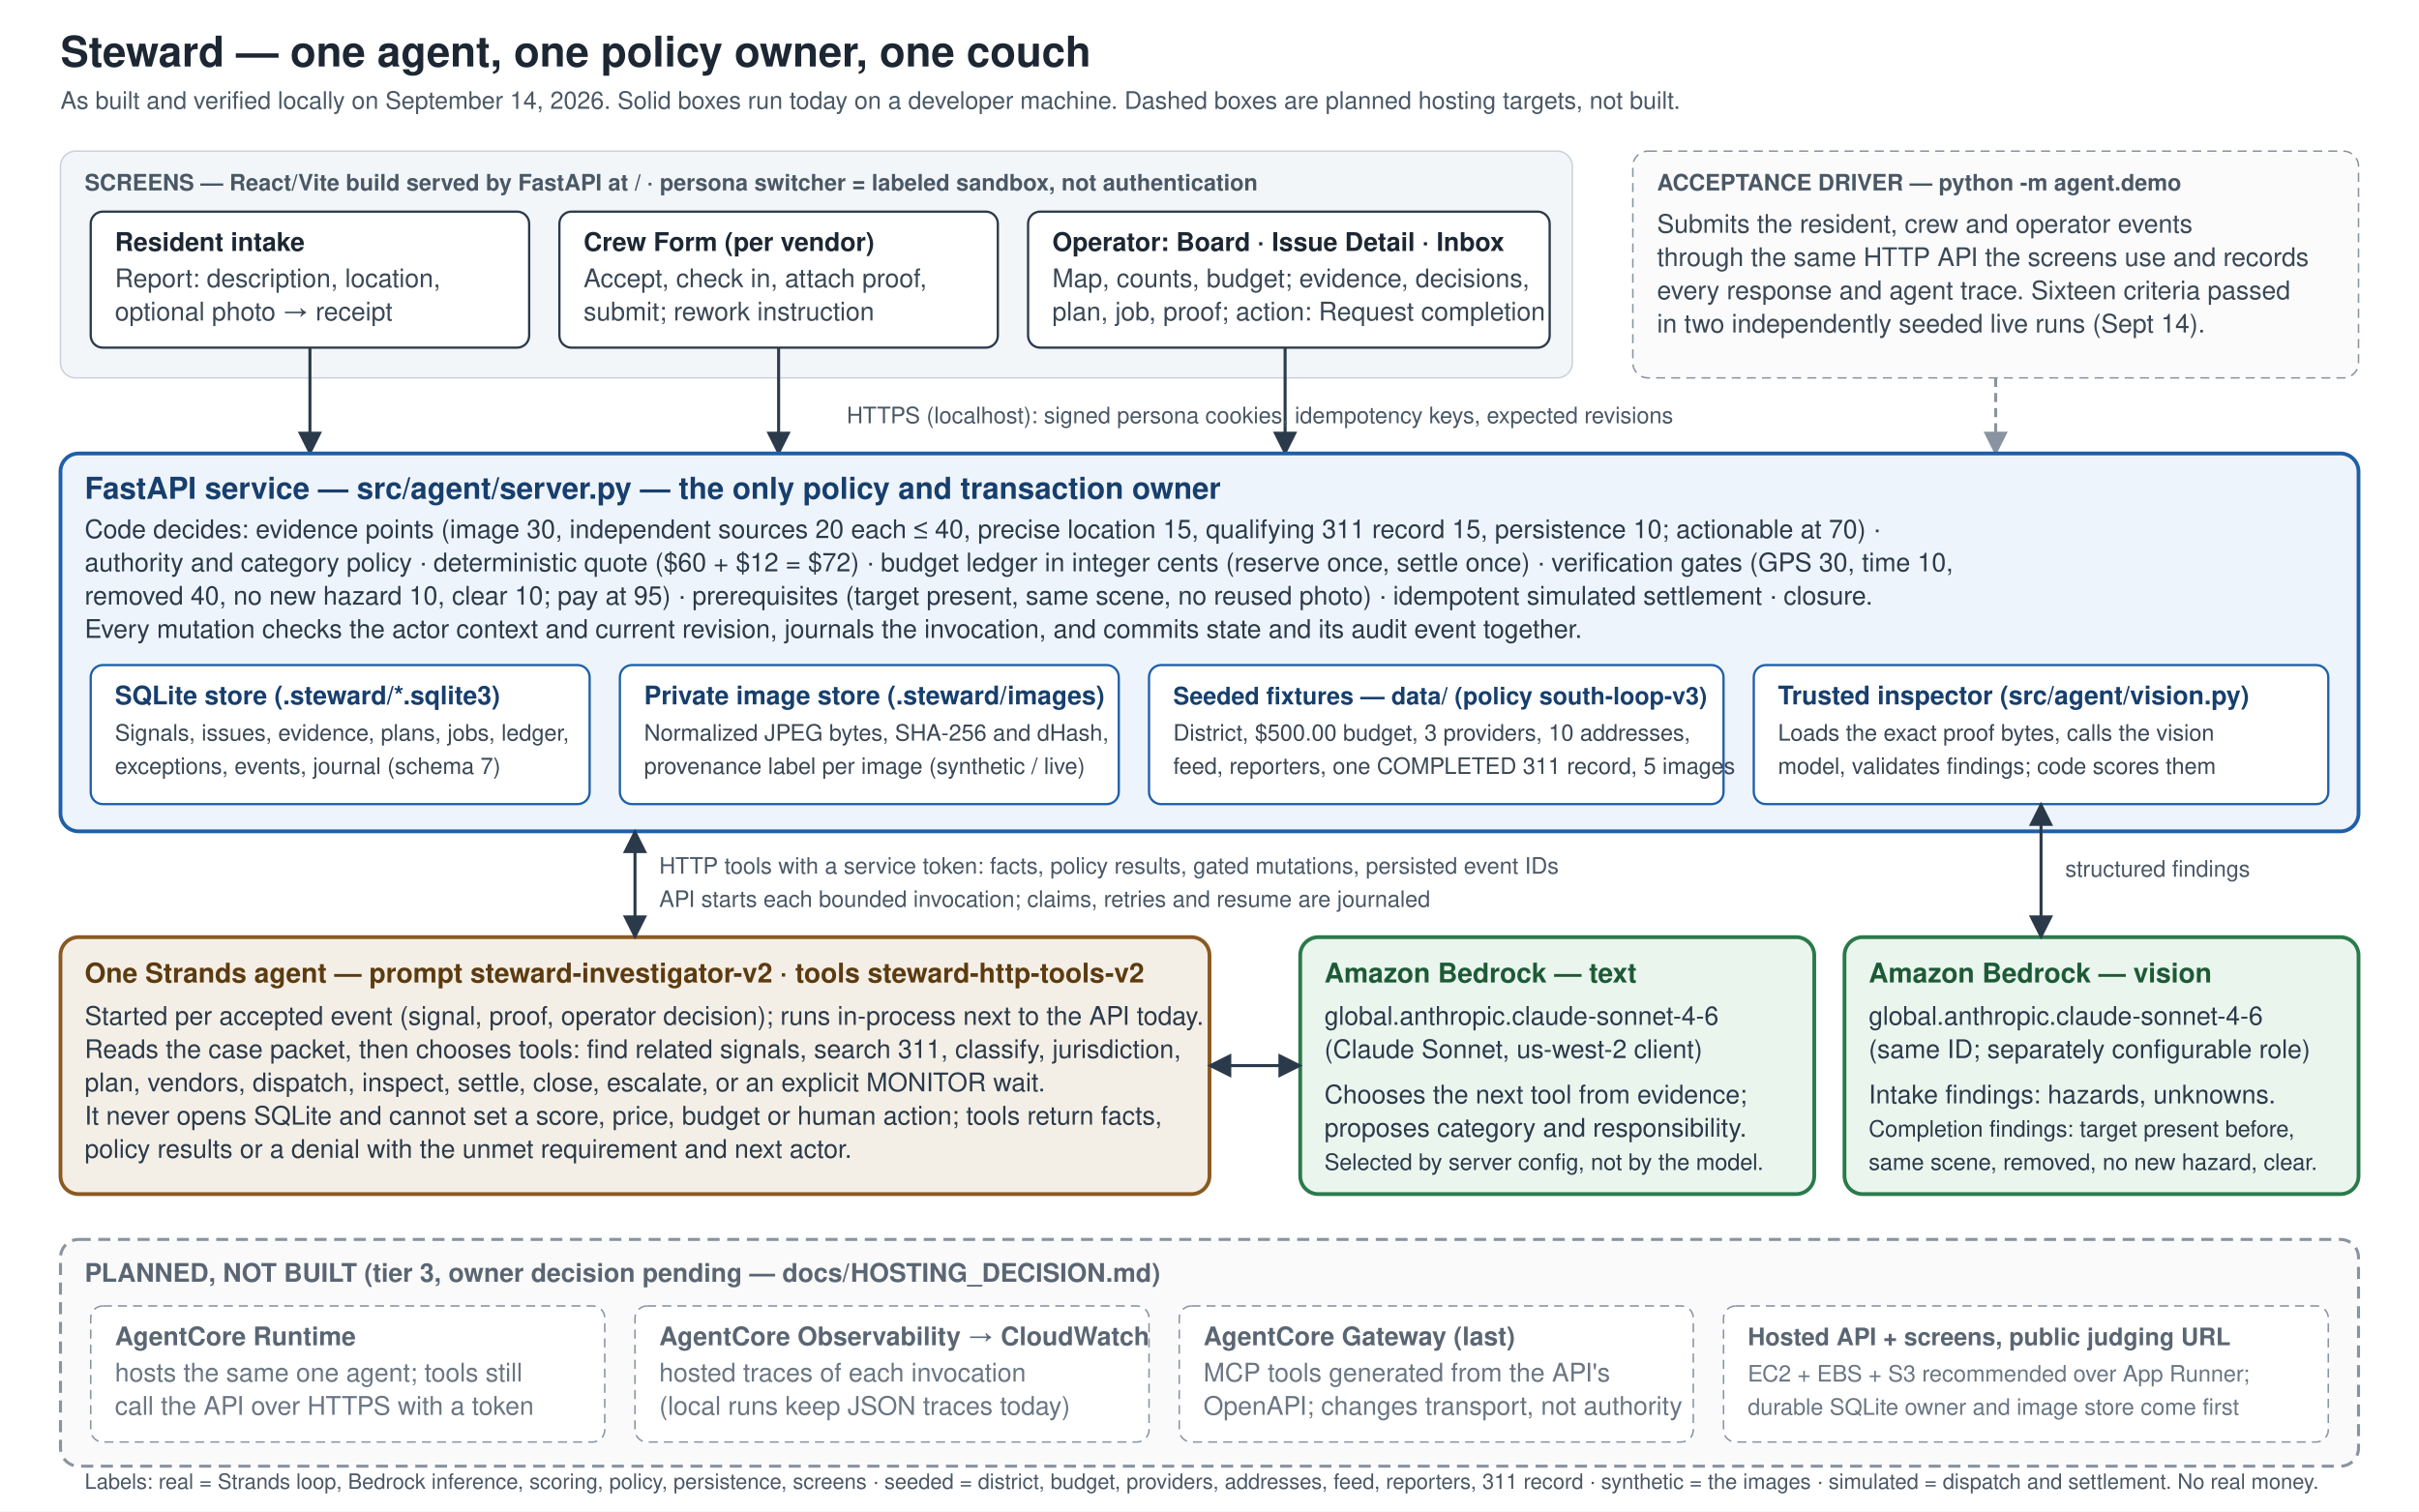
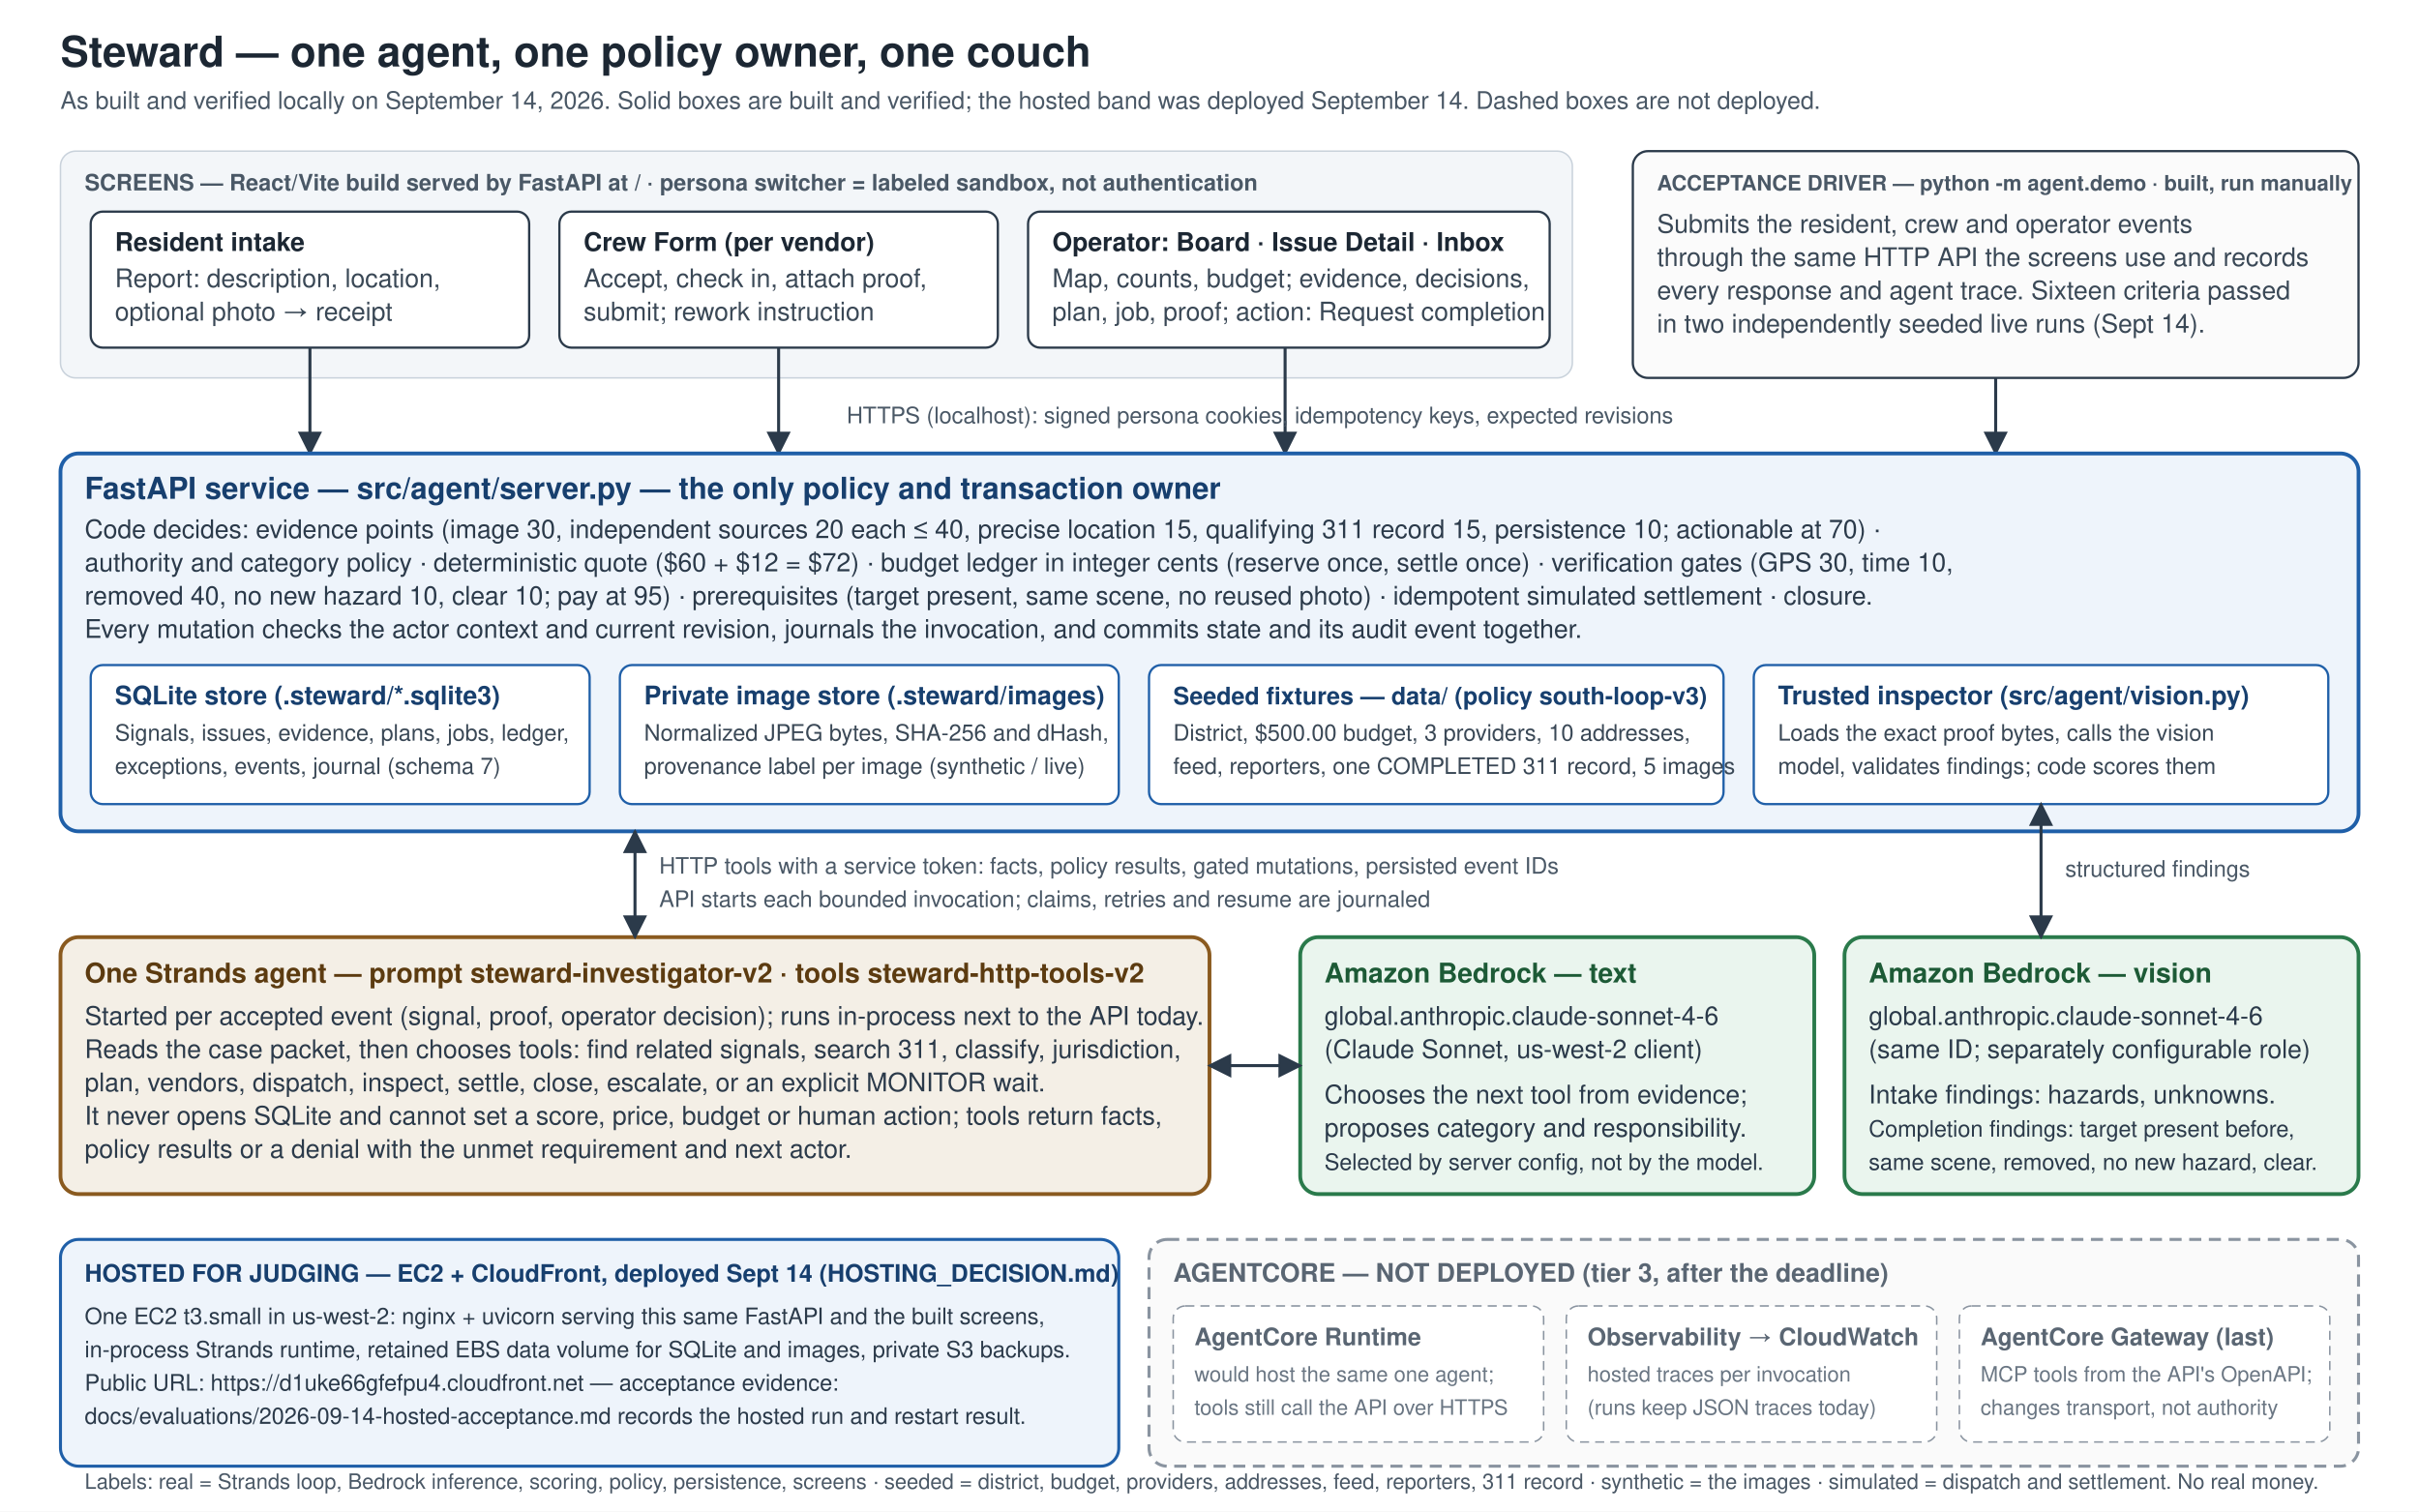
<svg xmlns="http://www.w3.org/2000/svg" width="1600" height="1000" viewBox="0 0 1600 1000" font-family="Segoe UI, Helvetica, Arial, sans-serif" font-size="17">
  <defs>
    <marker id="arrow" viewBox="0 0 10 10" refX="9" refY="5" markerWidth="8" markerHeight="8" orient="auto-start-reverse">
      <path d="M 0 0 L 10 5 L 0 10 z" fill="#2b3a4a" />
    </marker>
    <marker id="arrow-grey" viewBox="0 0 10 10" refX="9" refY="5" markerWidth="8" markerHeight="8" orient="auto-start-reverse">
      <path d="M 0 0 L 10 5 L 0 10 z" fill="#8a94a0" />
    </marker>
  </defs>
  <rect width="1600" height="1000" fill="#ffffff" />
  <text x="40" y="44" font-size="28" font-weight="700" fill="#1c2733">Steward — one agent, one policy owner, one couch</text>
-   <text x="40" y="72" font-size="16" fill="#4a5866">As built and verified locally on September 14, 2026. Solid boxes run today on a developer machine. Dashed boxes are planned hosting targets, not built.</text>
+   <text x="40" y="72" font-size="16" fill="#4a5866">As built and verified locally on September 14, 2026. Solid boxes are built and verified; the hosted band was deployed September 14. Dashed boxes are not deployed.</text>
  <rect x="40" y="100" width="1000" height="150" rx="10" fill="#f3f6f9" stroke="#c9d2db" />
  <text x="56" y="126" font-size="15" font-weight="700" fill="#4a5866">SCREENS — React/Vite build served by FastAPI at / · persona switcher = labeled sandbox, not authentication</text>
  <rect x="60" y="140" width="290" height="90" rx="8" fill="#ffffff" stroke="#2b3a4a" stroke-width="1.5" />
  <text x="76" y="166" font-weight="700" fill="#1c2733">Resident intake</text>
  <text x="76" y="190" fill="#3a4856">Report: description, location,</text>
  <text x="76" y="212" fill="#3a4856">optional photo → receipt</text>
  <rect x="370" y="140" width="290" height="90" rx="8" fill="#ffffff" stroke="#2b3a4a" stroke-width="1.5" />
  <text x="386" y="166" font-weight="700" fill="#1c2733">Crew Form (per vendor)</text>
  <text x="386" y="190" fill="#3a4856">Accept, check in, attach proof,</text>
  <text x="386" y="212" fill="#3a4856">submit; rework instruction</text>
  <rect x="680" y="140" width="345" height="90" rx="8" fill="#ffffff" stroke="#2b3a4a" stroke-width="1.5" />
  <text x="696" y="166" font-weight="700" fill="#1c2733">Operator: Board · Issue Detail · Inbox</text>
  <text x="696" y="190" fill="#3a4856">Map, counts, budget; evidence, decisions,</text>
  <text x="696" y="212" fill="#3a4856">plan, job, proof; action: Request completion</text>
-   <rect x="1080" y="100" width="480" height="150" rx="10" fill="#fbfbfb" stroke="#8a94a0" stroke-dasharray="6 4" />
-   <text x="1096" y="126" font-size="15" font-weight="700" fill="#4a5866">ACCEPTANCE DRIVER — python -m agent.demo</text>
+   <rect x="1080" y="100" width="480" height="150" rx="10" fill="#fbfbfb" stroke="#2b3a4a" stroke-width="1.5" />
+   <text x="1096" y="126" font-size="14" font-weight="700" fill="#4a5866">ACCEPTANCE DRIVER — python -m agent.demo · built, run manually</text>
  <text x="1096" y="154" fill="#3a4856">Submits the resident, crew and operator events</text>
  <text x="1096" y="176" fill="#3a4856">through the same HTTP API the screens use and records</text>
  <text x="1096" y="198" fill="#3a4856">every response and agent trace. Sixteen criteria passed</text>
  <text x="1096" y="220" fill="#3a4856">in two independently seeded live runs (Sept 14).</text>
  <line x1="205" y1="230" x2="205" y2="300" stroke="#2b3a4a" stroke-width="2" marker-end="url(#arrow)" />
  <line x1="515" y1="230" x2="515" y2="300" stroke="#2b3a4a" stroke-width="2" marker-end="url(#arrow)" />
  <line x1="850" y1="230" x2="850" y2="300" stroke="#2b3a4a" stroke-width="2" marker-end="url(#arrow)" />
-   <line x1="1320" y1="250" x2="1320" y2="300" stroke="#8a94a0" stroke-width="2" stroke-dasharray="6 4" marker-end="url(#arrow-grey)" />
+   <line x1="1320" y1="250" x2="1320" y2="300" stroke="#2b3a4a" stroke-width="2" marker-end="url(#arrow)" />
  <text x="560" y="280" fill="#4a5866" font-size="15">HTTPS (localhost): signed persona cookies, idempotency keys, expected revisions</text>
  <rect x="40" y="300" width="1520" height="250" rx="12" fill="#eef4fb" stroke="#1f5fa8" stroke-width="2.5" />
  <text x="56" y="330" font-size="20" font-weight="700" fill="#173f6e">FastAPI service — src/agent/server.py — the only policy and transaction owner</text>
  <text x="56" y="356" fill="#2b3a4a">Code decides: evidence points (image 30, independent sources 20 each ≤ 40, precise location 15, qualifying 311 record 15, persistence 10; actionable at 70) ·</text>
  <text x="56" y="378" fill="#2b3a4a">authority and category policy · deterministic quote ($60 + $12 = $72) · budget ledger in integer cents (reserve once, settle once) · verification gates (GPS 30, time 10,</text>
  <text x="56" y="400" fill="#2b3a4a">removed 40, no new hazard 10, clear 10; pay at 95) · prerequisites (target present, same scene, no reused photo) · idempotent simulated settlement · closure.</text>
  <text x="56" y="422" fill="#2b3a4a">Every mutation checks the actor context and current revision, journals the invocation, and commits state and its audit event together.</text>
  <rect x="60" y="440" width="330" height="92" rx="8" fill="#ffffff" stroke="#1f5fa8" stroke-width="1.5" />
  <text x="76" y="466" font-weight="700" fill="#173f6e">SQLite store (.steward/*.sqlite3)</text>
  <text x="76" y="490" fill="#3a4856" font-size="15">Signals, issues, evidence, plans, jobs, ledger,</text>
  <text x="76" y="512" fill="#3a4856" font-size="15">exceptions, events, journal (schema 7)</text>
  <rect x="410" y="440" width="330" height="92" rx="8" fill="#ffffff" stroke="#1f5fa8" stroke-width="1.5" />
  <text x="426" y="466" font-weight="700" fill="#173f6e">Private image store (.steward/images)</text>
  <text x="426" y="490" fill="#3a4856" font-size="15">Normalized JPEG bytes, SHA-256 and dHash,</text>
  <text x="426" y="512" fill="#3a4856" font-size="15">provenance label per image (synthetic / live)</text>
  <rect x="760" y="440" width="380" height="92" rx="8" fill="#ffffff" stroke="#1f5fa8" stroke-width="1.5" />
  <text x="776" y="466" font-weight="700" fill="#173f6e" font-size="16">Seeded fixtures — data/ (policy south-loop-v3)</text>
  <text x="776" y="490" fill="#3a4856" font-size="15">District, $500.00 budget, 3 providers, 10 addresses,</text>
  <text x="776" y="512" fill="#3a4856" font-size="15">feed, reporters, one COMPLETED 311 record, 5 images</text>
  <rect x="1160" y="440" width="380" height="92" rx="8" fill="#ffffff" stroke="#1f5fa8" stroke-width="1.5" />
  <text x="1176" y="466" font-weight="700" fill="#173f6e">Trusted inspector (src/agent/vision.py)</text>
  <text x="1176" y="490" fill="#3a4856" font-size="15">Loads the exact proof bytes, calls the vision</text>
  <text x="1176" y="512" fill="#3a4856" font-size="15">model, validates findings; code scores them</text>
  <rect x="40" y="620" width="760" height="170" rx="12" fill="#f4efe6" stroke="#8a5a1f" stroke-width="2.5" />
  <text x="56" y="650" font-size="18" font-weight="700" fill="#5c3b10">One Strands agent — prompt steward-investigator-v2 · tools steward-http-tools-v2</text>
  <text x="56" y="678" fill="#2b3a4a">Started per accepted event (signal, proof, operator decision); runs in-process next to the API today.</text>
  <text x="56" y="700" fill="#2b3a4a">Reads the case packet, then chooses tools: find related signals, search 311, classify, jurisdiction,</text>
  <text x="56" y="722" fill="#2b3a4a">plan, vendors, dispatch, inspect, settle, close, escalate, or an explicit MONITOR wait.</text>
  <text x="56" y="744" fill="#2b3a4a">It never opens SQLite and cannot set a score, price, budget or human action; tools return facts,</text>
  <text x="56" y="766" fill="#2b3a4a">policy results or a denial with the unmet requirement and next actor.</text>
  <line x1="420" y1="550" x2="420" y2="620" stroke="#2b3a4a" stroke-width="2" marker-start="url(#arrow)" marker-end="url(#arrow)" />
  <text x="436" y="578" fill="#4a5866" font-size="15">HTTP tools with a service token: facts, policy results, gated mutations, persisted event IDs</text>
  <text x="436" y="600" fill="#4a5866" font-size="15">API starts each bounded invocation; claims, retries and resume are journaled</text>
  <rect x="860" y="620" width="340" height="170" rx="12" fill="#eaf5ee" stroke="#2a7a4b" stroke-width="2.5" />
  <text x="876" y="650" font-size="18" font-weight="700" fill="#1d5a36">Amazon Bedrock — text</text>
  <text x="876" y="678" fill="#2b3a4a">global.anthropic.claude-sonnet-4-6</text>
  <text x="876" y="700" fill="#2b3a4a">(Claude Sonnet, us-west-2 client)</text>
  <text x="876" y="730" fill="#2b3a4a">Chooses the next tool from evidence;</text>
  <text x="876" y="752" fill="#2b3a4a">proposes category and responsibility.</text>
  <text x="876" y="774" fill="#2b3a4a" font-size="15">Selected by server config, not by the model.</text>
  <line x1="800" y1="705" x2="860" y2="705" stroke="#2b3a4a" stroke-width="2" marker-start="url(#arrow)" marker-end="url(#arrow)" />
  <rect x="1220" y="620" width="340" height="170" rx="12" fill="#eaf5ee" stroke="#2a7a4b" stroke-width="2.5" />
  <text x="1236" y="650" font-size="18" font-weight="700" fill="#1d5a36">Amazon Bedrock — vision</text>
  <text x="1236" y="678" fill="#2b3a4a">global.anthropic.claude-sonnet-4-6</text>
  <text x="1236" y="700" fill="#2b3a4a">(same ID; separately configurable role)</text>
  <text x="1236" y="730" fill="#2b3a4a">Intake findings: hazards, unknowns.</text>
  <text x="1236" y="752" fill="#2b3a4a" font-size="15">Completion findings: target present before,</text>
  <text x="1236" y="774" fill="#2b3a4a" font-size="15">same scene, removed, no new hazard, clear.</text>
  <line x1="1350" y1="532" x2="1350" y2="620" stroke="#2b3a4a" stroke-width="2" marker-start="url(#arrow)" marker-end="url(#arrow)" />
  <text x="1366" y="580" fill="#4a5866" font-size="15">structured findings</text>
-   <rect x="40" y="820" width="1520" height="150" rx="12" fill="#fafafa" stroke="#8a94a0" stroke-width="2" stroke-dasharray="8 5" />
-   <text x="56" y="848" font-size="17" font-weight="700" fill="#5a6673">PLANNED, NOT BUILT (tier 3, owner decision pending — docs/HOSTING_DECISION.md)</text>
-   <rect x="60" y="864" width="340" height="90" rx="8" fill="#ffffff" stroke="#8a94a0" stroke-dasharray="6 4" />
-   <text x="76" y="890" font-weight="700" fill="#5a6673">AgentCore Runtime</text>
-   <text x="76" y="914" fill="#6a7683">hosts the same one agent; tools still</text>
-   <text x="76" y="936" fill="#6a7683">call the API over HTTPS with a token</text>
-   <rect x="420" y="864" width="340" height="90" rx="8" fill="#ffffff" stroke="#8a94a0" stroke-dasharray="6 4" />
-   <text x="436" y="890" font-weight="700" fill="#5a6673">AgentCore Observability → CloudWatch</text>
-   <text x="436" y="914" fill="#6a7683">hosted traces of each invocation</text>
-   <text x="436" y="936" fill="#6a7683">(local runs keep JSON traces today)</text>
-   <rect x="780" y="864" width="340" height="90" rx="8" fill="#ffffff" stroke="#8a94a0" stroke-dasharray="6 4" />
-   <text x="796" y="890" font-weight="700" fill="#5a6673">AgentCore Gateway (last)</text>
-   <text x="796" y="914" fill="#6a7683">MCP tools generated from the API's</text>
-   <text x="796" y="936" fill="#6a7683">OpenAPI; changes transport, not authority</text>
-   <rect x="1140" y="864" width="400" height="90" rx="8" fill="#ffffff" stroke="#8a94a0" stroke-dasharray="6 4" />
-   <text x="1156" y="890" font-weight="700" fill="#5a6673" font-size="16">Hosted API + screens, public judging URL</text>
-   <text x="1156" y="914" fill="#6a7683" font-size="15">EC2 + EBS + S3 recommended over App Runner;</text>
-   <text x="1156" y="936" fill="#6a7683" font-size="15">durable SQLite owner and image store come first</text>
+   <rect x="40" y="820" width="700" height="150" rx="12" fill="#eef4fb" stroke="#1f5fa8" stroke-width="2" />
+   <text x="56" y="848" font-size="16" font-weight="700" fill="#173f6e">HOSTED FOR JUDGING — EC2 + CloudFront, deployed Sept 14 (HOSTING_DECISION.md)</text>
+   <text x="56" y="876" fill="#2b3a4a" font-size="15">One EC2 t3.small in us-west-2: nginx + uvicorn serving this same FastAPI and the built screens,</text>
+   <text x="56" y="898" fill="#2b3a4a" font-size="15">in-process Strands runtime, retained EBS data volume for SQLite and images, private S3 backups.</text>
+   <text x="56" y="920" fill="#2b3a4a" font-size="15">Public URL: https://d1uke66gfefpu4.cloudfront.net — acceptance evidence:</text>
+   <text x="56" y="942" fill="#2b3a4a" font-size="15">docs/evaluations/2026-09-14-hosted-acceptance.md records the hosted run and restart result.</text>
+   <rect x="760" y="820" width="800" height="150" rx="12" fill="#fafafa" stroke="#8a94a0" stroke-width="2" stroke-dasharray="8 5" />
+   <text x="776" y="848" font-size="17" font-weight="700" fill="#5a6673">AGENTCORE — NOT DEPLOYED (tier 3, after the deadline)</text>
+   <rect x="776" y="864" width="245" height="90" rx="8" fill="#ffffff" stroke="#8a94a0" stroke-dasharray="6 4" />
+   <text x="790" y="890" font-weight="700" fill="#5a6673" font-size="16">AgentCore Runtime</text>
+   <text x="790" y="914" fill="#6a7683" font-size="14">would host the same one agent;</text>
+   <text x="790" y="936" fill="#6a7683" font-size="14">tools still call the API over HTTPS</text>
+   <rect x="1036" y="864" width="245" height="90" rx="8" fill="#ffffff" stroke="#8a94a0" stroke-dasharray="6 4" />
+   <text x="1050" y="890" font-weight="700" fill="#5a6673" font-size="16">Observability → CloudWatch</text>
+   <text x="1050" y="914" fill="#6a7683" font-size="14">hosted traces per invocation</text>
+   <text x="1050" y="936" fill="#6a7683" font-size="14">(runs keep JSON traces today)</text>
+   <rect x="1296" y="864" width="245" height="90" rx="8" fill="#ffffff" stroke="#8a94a0" stroke-dasharray="6 4" />
+   <text x="1310" y="890" font-weight="700" fill="#5a6673" font-size="16">AgentCore Gateway (last)</text>
+   <text x="1310" y="914" fill="#6a7683" font-size="14">MCP tools from the API's OpenAPI;</text>
+   <text x="1310" y="936" fill="#6a7683" font-size="14">changes transport, not authority</text>
  <text x="56" y="985" fill="#4a5866" font-size="14">Labels: real = Strands loop, Bedrock inference, scoring, policy, persistence, screens · seeded = district, budget, providers, addresses, feed, reporters, 311 record · synthetic = the images · simulated = dispatch and settlement. No real money.</text>
</svg>
